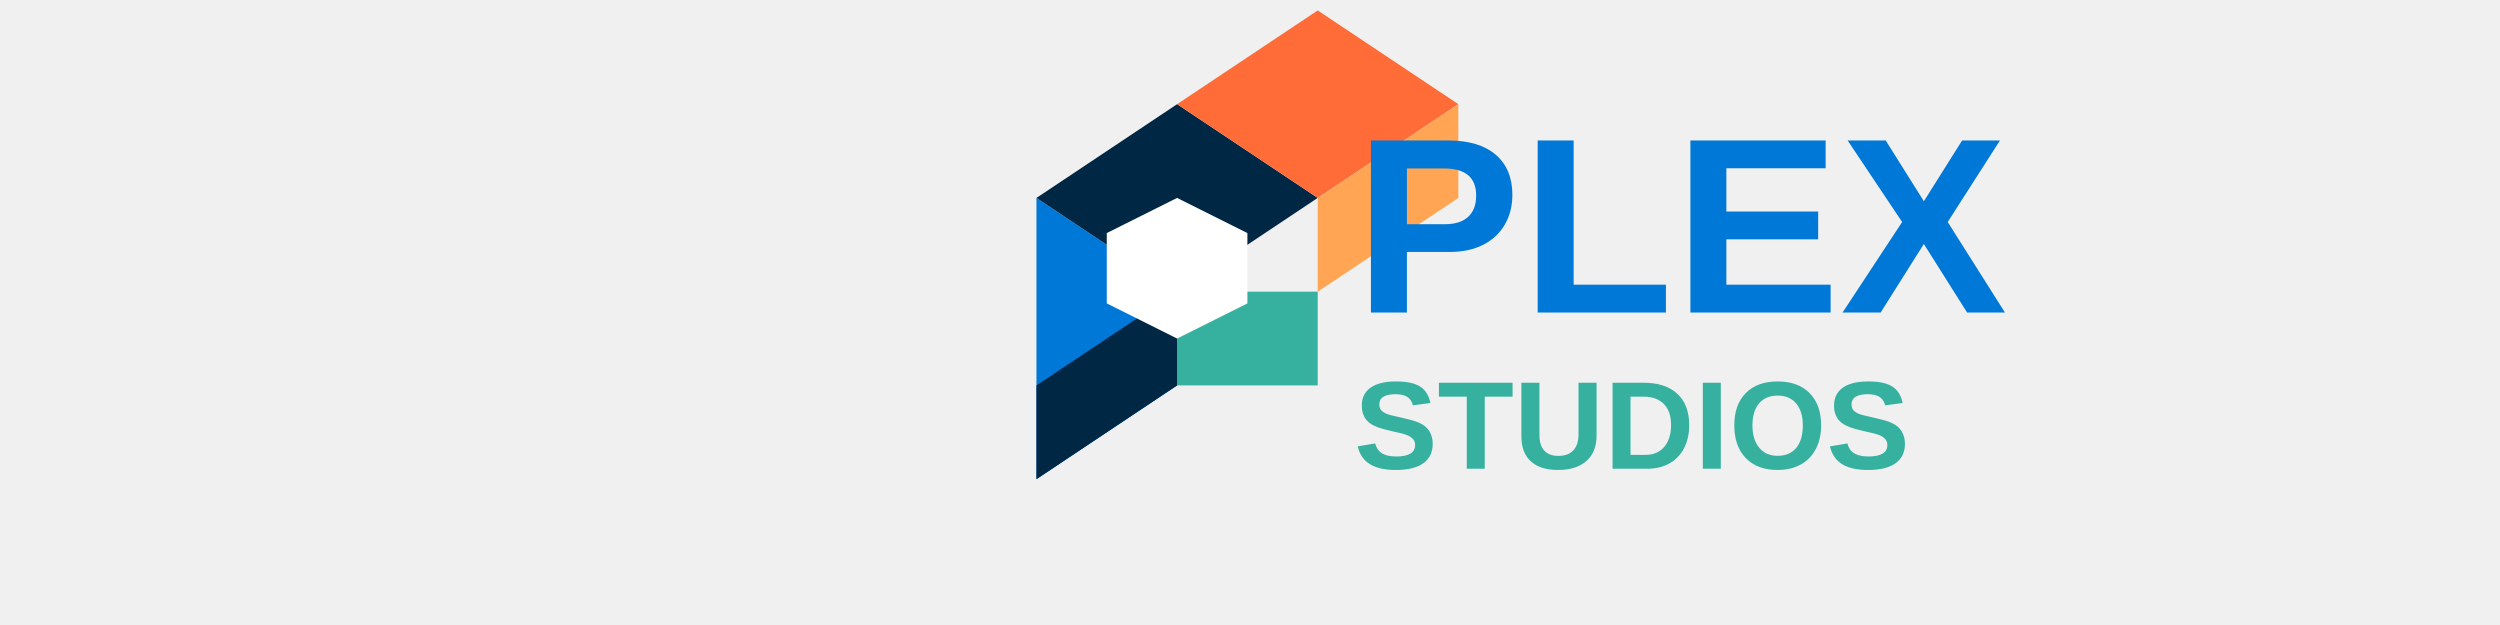
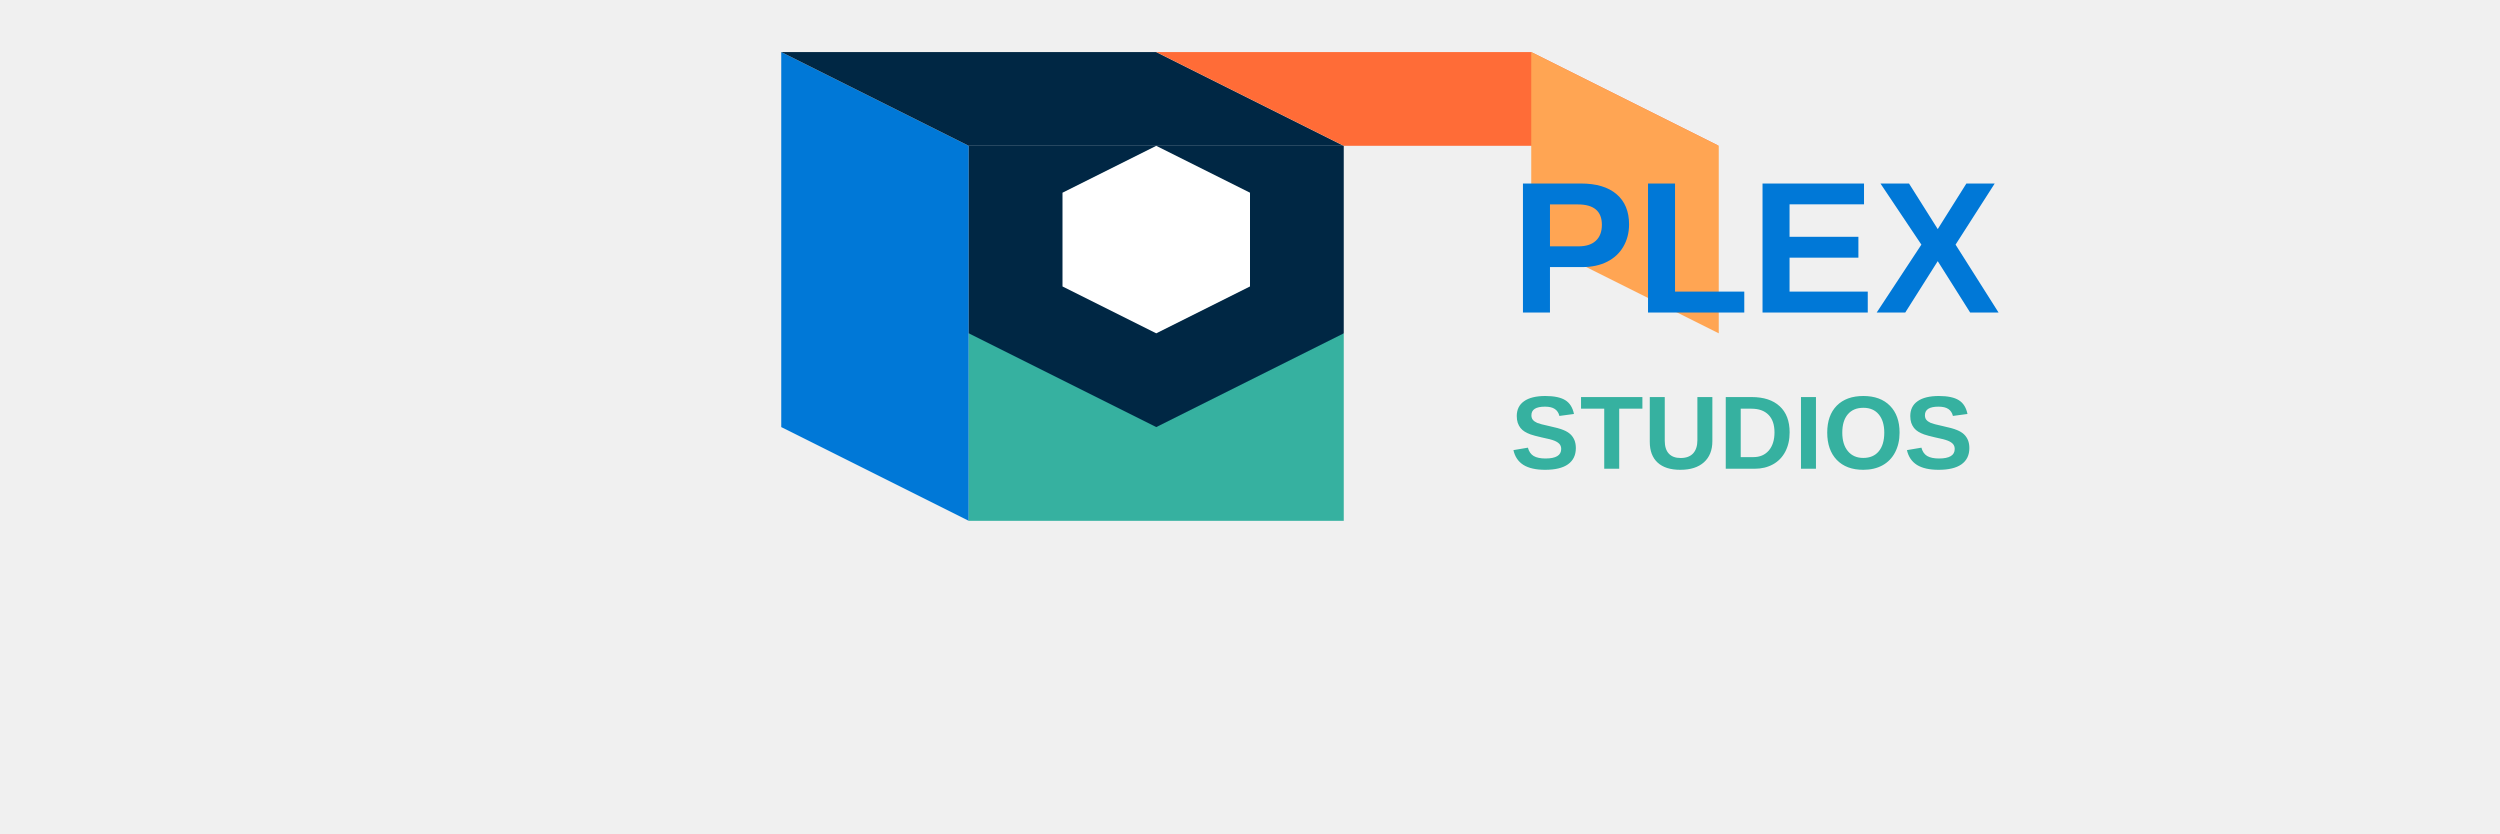
- <svg xmlns="http://www.w3.org/2000/svg" width="480" height="120" viewBox="0 0 480 120">
-   <g transform="translate(190, 20) scale(0.45)">
-     <path d="M20,40 L20,160 L80,120 L80,80 Z" fill="#0078D7" />
-     <path d="M20,40 L80,80 L140,40 L80,0 Z" fill="#002744" />
-     <path d="M80,0 L140,40 L200,0 L140,-40 Z" fill="#FF6C37" />
-     <path d="M140,40 L140,80 L200,40 L200,0 Z" fill="#FFA553" />
-     <path d="M80,80 L140,80 L140,120 L80,120 Z" fill="#36B1A0" />
-     <path d="M80,80 L80,120 L20,160 L20,120 Z" fill="#002744" />
-     <path d="M80,40 L110,55 L110,85 L80,100 L50,85 L50,55 Z" fill="white" />
+ <svg xmlns="http://www.w3.org/2000/svg" width="480" height="160" viewBox="0 0 480 160">
+   <g transform="translate(150, 10) scale(1.2)">
+     <path d="M0,0 L30,15 L30,75 L0,60 Z" fill="#0078D7" />
+     <path d="M0,0 L60,0 L90,15 L30,15 Z" fill="#002744" />
+     <path d="M60,0 L120,0 L150,15 L90,15 Z" fill="#FF6C37" />
+     <path d="M150,15 L150,45 L120,30 L120,0 L150,15 Z" fill="#FFA553" />
+     <path d="M30,75 L90,75 L90,45 L30,45 Z" fill="#36B1A0" />
+     <path d="M30,15 L90,15 L90,45 L60,60 L30,45 Z" fill="#002744" />
+     <path d="M60,15 L75,22.5 L75,37.5 L60,45 L45,37.5 L45,22.5 Z" fill="white" />
  </g>
-   <text x="260" y="60" font-family="Arial, sans-serif" font-weight="800" font-size="48" fill="#0078D7">PLEX</text>
-   <text x="260" y="90" font-family="Arial, sans-serif" font-weight="600" font-size="24" fill="#36B1A0">STUDIOS</text>
+   <g transform="translate(290, 60)">
+     <text font-family="Arial, sans-serif" font-weight="800" font-size="36" fill="#0078D7">PLEX</text>
+     <text y="30" font-family="Arial, sans-serif" font-weight="600" font-size="20" fill="#36B1A0">STUDIOS</text>
+   </g>
</svg>
